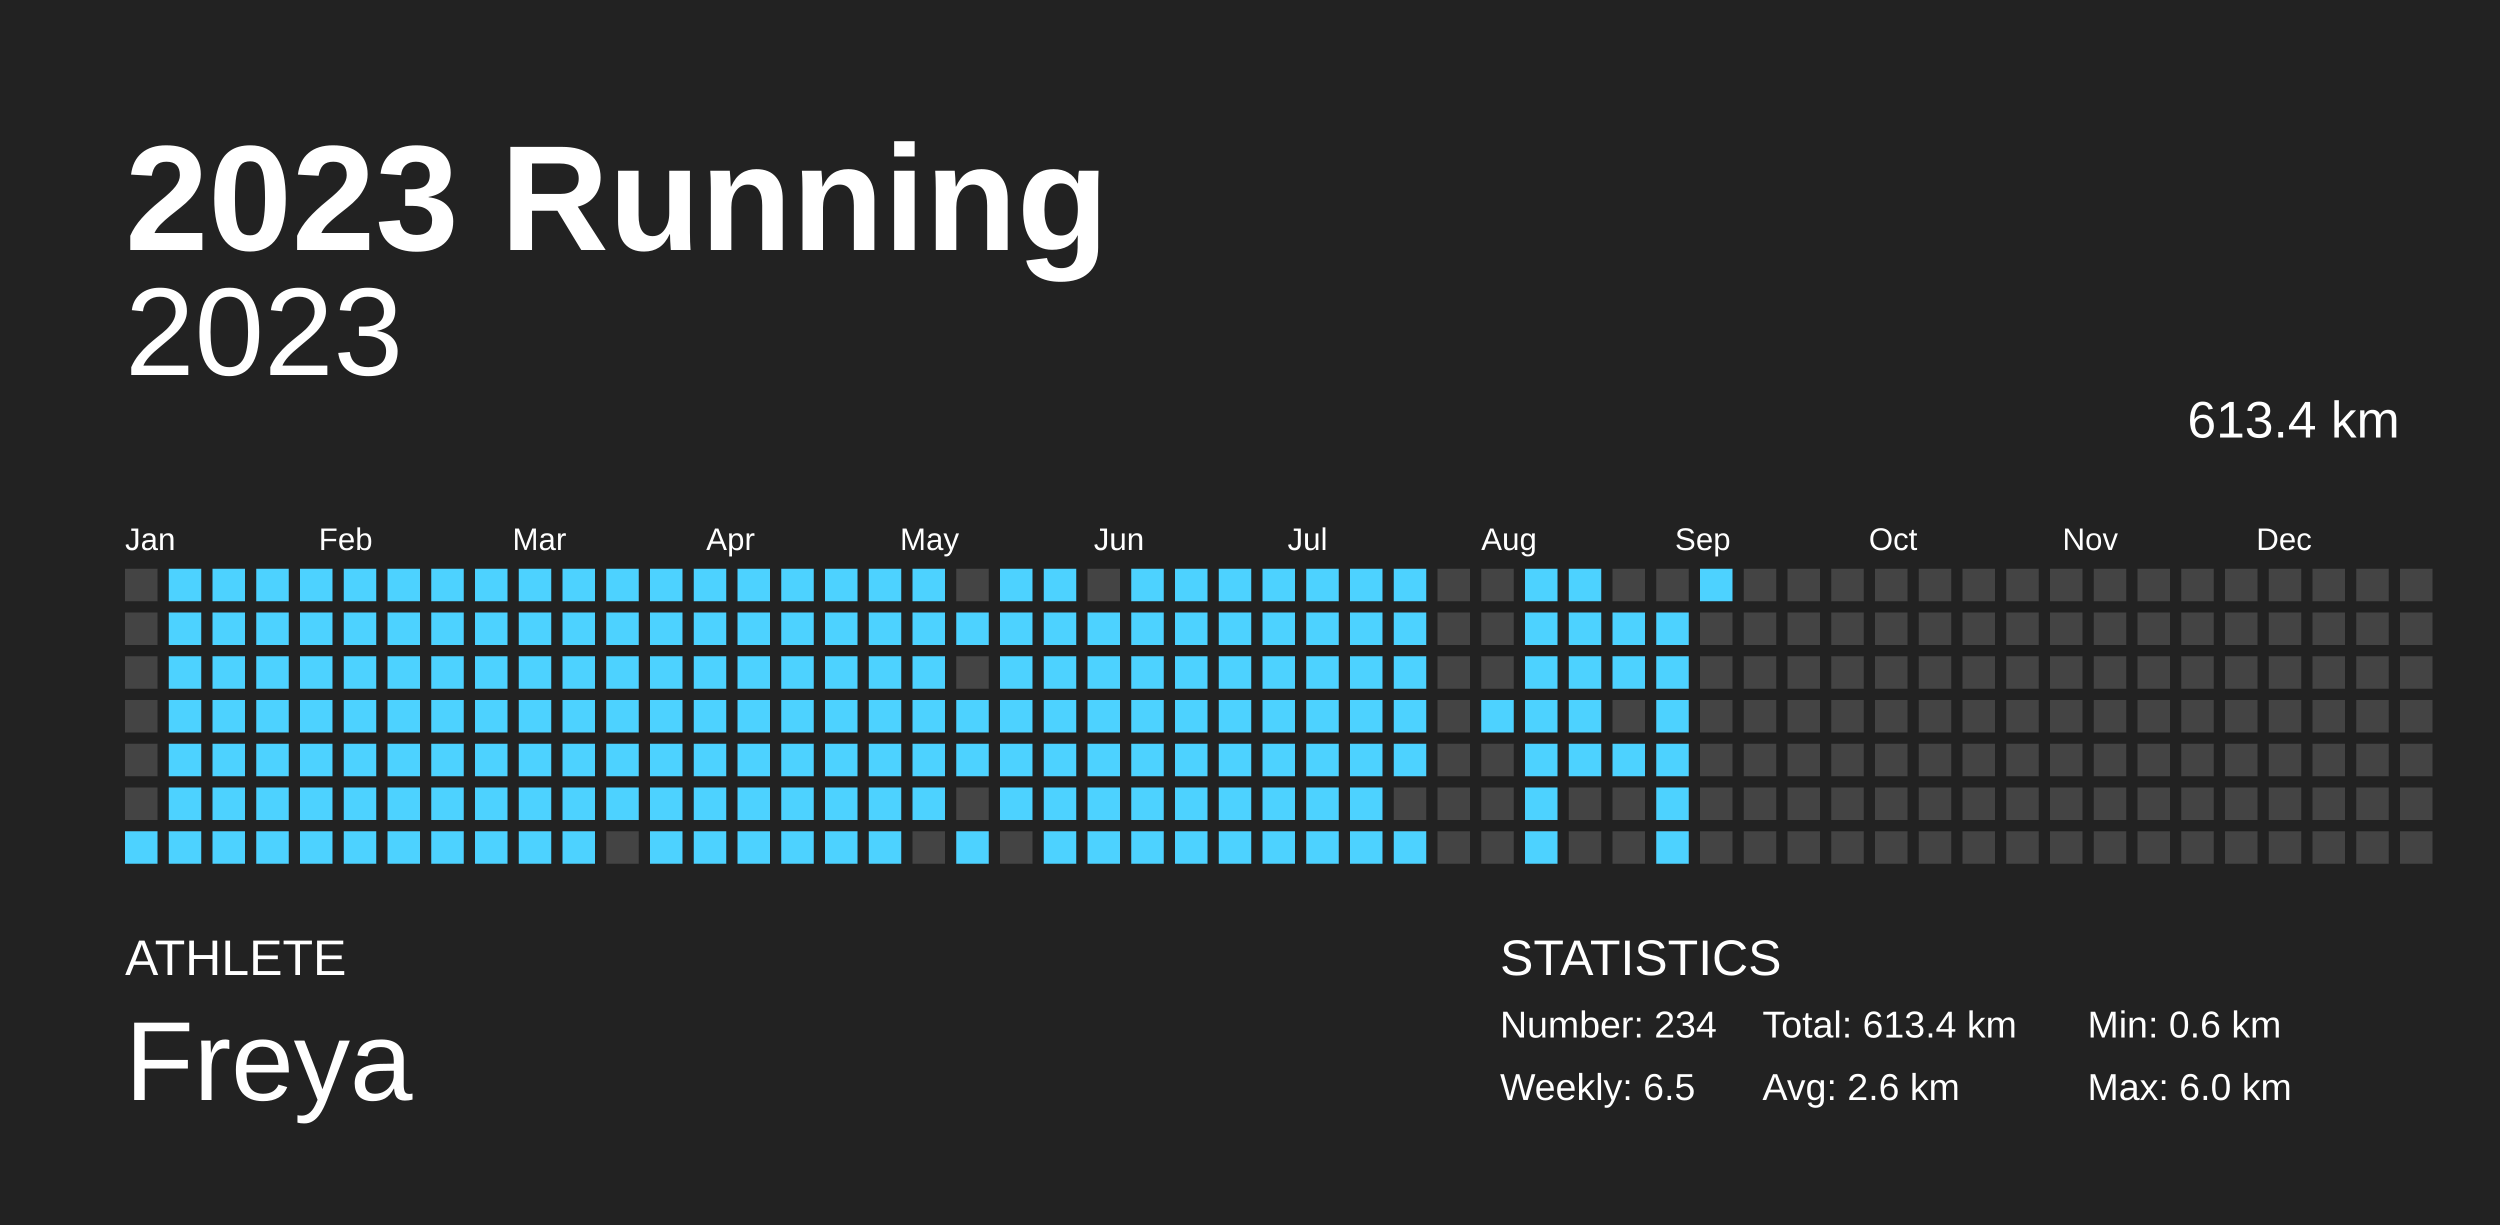
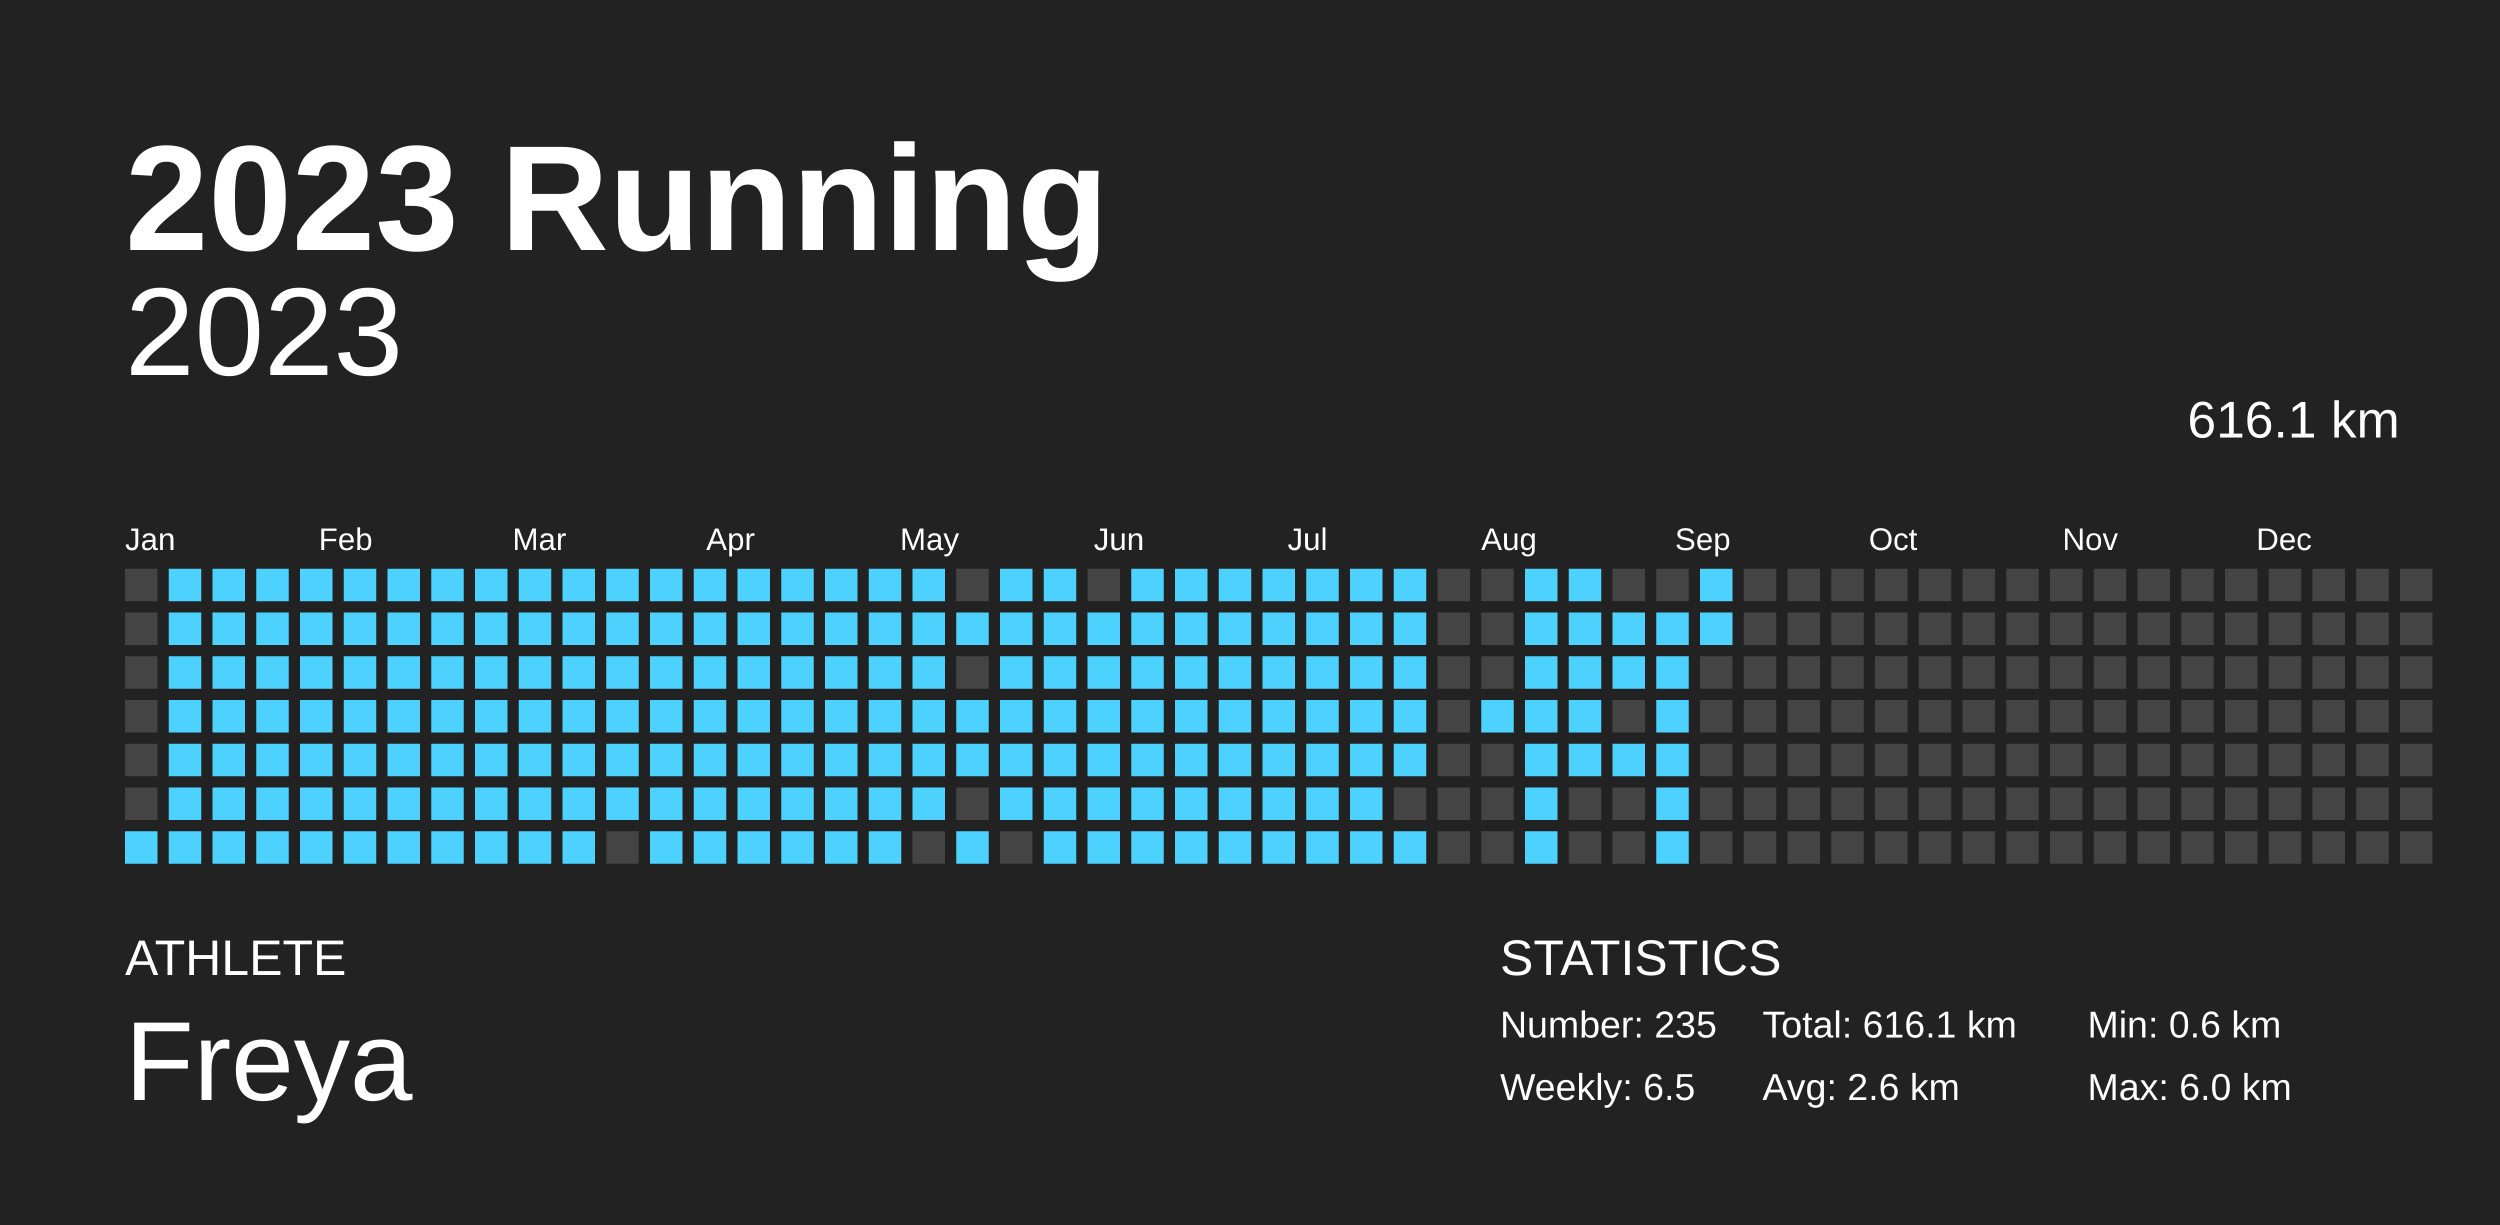
<svg xmlns="http://www.w3.org/2000/svg" baseProfile="full" height="98mm" version="1.1" viewBox="0,0,200,98" width="200mm">
  <defs />
  <rect fill="#222222" height="98" width="200" x="0" y="0" />
  <text fill="#FFFFFF" style="font-size:12px; font-family:Arial; font-weight:bold;" x="10" y="20">2023 Running</text>
  <text fill="#FFFFFF" style="font-size:4px; font-family:Arial" x="10" y="78">ATHLETE</text>
  <text fill="#FFFFFF" style="font-size:9px; font-family:Arial" x="10" y="88">Freya</text>
  <text fill="#FFFFFF" style="font-size:4px; font-family:Arial" x="120" y="78">STATISTICS</text>
-   <text fill="#FFFFFF" style="font-size:3px; font-family:Arial" x="120" y="83">Number: 234</text>
+   <text fill="#FFFFFF" style="font-size:3px; font-family:Arial" x="120" y="83">Number: 235</text>
  <text fill="#FFFFFF" style="font-size:3px; font-family:Arial" x="120" y="88">Weekly: 6.5</text>
-   <text fill="#FFFFFF" style="font-size:3px; font-family:Arial" x="141" y="83">Total: 613.4 km</text>
+   <text fill="#FFFFFF" style="font-size:3px; font-family:Arial" x="141" y="83">Total: 616.1 km</text>
  <text fill="#FFFFFF" style="font-size:3px; font-family:Arial" x="141" y="88">Avg: 2.6 km</text>
  <text fill="#FFFFFF" style="font-size:3px; font-family:Arial" x="167" y="83">Min: 0.6 km</text>
  <text fill="#FFFFFF" style="font-size:3px; font-family:Arial" x="167" y="88">Max: 6.0 km</text>
  <text alignment-baseline="hanging" fill="#FFFFFF" style="font-size:10.0px; font-family:Arial;" x="10" y="30">2023</text>
-   <text alignment-baseline="hanging" fill="#FFFFFF" style="font-size:4.125px; font-family:Arial;" x="175" y="35">613.4 km</text>
+   <text alignment-baseline="hanging" fill="#FFFFFF" style="font-size:4.125px; font-family:Arial;" x="175" y="35">616.1 km</text>
  <text fill="#FFFFFF" style="font-size:2.5px; font-family:Arial" x="10.0" y="44">Jan</text>
  <text fill="#FFFFFF" style="font-size:2.5px; font-family:Arial" x="25.5" y="44">Feb</text>
  <text fill="#FFFFFF" style="font-size:2.5px; font-family:Arial" x="41.0" y="44">Mar</text>
  <text fill="#FFFFFF" style="font-size:2.5px; font-family:Arial" x="56.5" y="44">Apr</text>
  <text fill="#FFFFFF" style="font-size:2.5px; font-family:Arial" x="72.0" y="44">May</text>
  <text fill="#FFFFFF" style="font-size:2.5px; font-family:Arial" x="87.5" y="44">Jun</text>
  <text fill="#FFFFFF" style="font-size:2.5px; font-family:Arial" x="103.0" y="44">Jul</text>
  <text fill="#FFFFFF" style="font-size:2.5px; font-family:Arial" x="118.5" y="44">Aug</text>
  <text fill="#FFFFFF" style="font-size:2.5px; font-family:Arial" x="134.0" y="44">Sep</text>
  <text fill="#FFFFFF" style="font-size:2.5px; font-family:Arial" x="149.5" y="44">Oct</text>
  <text fill="#FFFFFF" style="font-size:2.5px; font-family:Arial" x="165.0" y="44">Nov</text>
  <text fill="#FFFFFF" style="font-size:2.5px; font-family:Arial" x="180.5" y="44">Dec</text>
  <rect fill="#444444" height="2.6" width="2.6" x="10.0" y="45.5" />
  <rect fill="#444444" height="2.6" width="2.6" x="10.0" y="49.0" />
  <rect fill="#444444" height="2.6" width="2.6" x="10.0" y="52.5" />
  <rect fill="#444444" height="2.6" width="2.6" x="10.0" y="56.0" />
  <rect fill="#444444" height="2.6" width="2.6" x="10.0" y="59.5" />
  <rect fill="#444444" height="2.6" width="2.6" x="10.0" y="63.0" />
  <rect fill="#4dd2ff" height="2.6" width="2.6" x="10.0" y="66.5" />
  <rect fill="#4dd2ff" height="2.6" width="2.6" x="13.5" y="45.5" />
  <rect fill="#4dd2ff" height="2.6" width="2.6" x="13.5" y="49.0" />
  <rect fill="#4dd2ff" height="2.6" width="2.6" x="13.5" y="52.5" />
  <rect fill="#4dd2ff" height="2.6" width="2.6" x="13.5" y="56.0" />
  <rect fill="#4dd2ff" height="2.6" width="2.6" x="13.5" y="59.5" />
  <rect fill="#4dd2ff" height="2.6" width="2.6" x="13.5" y="63.0" />
  <rect fill="#4dd2ff" height="2.6" width="2.6" x="13.5" y="66.5" />
  <rect fill="#4dd2ff" height="2.6" width="2.6" x="17.0" y="45.5" />
  <rect fill="#4dd2ff" height="2.6" width="2.6" x="17.0" y="49.0" />
  <rect fill="#4dd2ff" height="2.6" width="2.6" x="17.0" y="52.5" />
  <rect fill="#4dd2ff" height="2.6" width="2.6" x="17.0" y="56.0" />
  <rect fill="#4dd2ff" height="2.6" width="2.6" x="17.0" y="59.5" />
  <rect fill="#4dd2ff" height="2.6" width="2.6" x="17.0" y="63.0" />
  <rect fill="#4dd2ff" height="2.6" width="2.6" x="17.0" y="66.5" />
  <rect fill="#4dd2ff" height="2.6" width="2.6" x="20.5" y="45.5" />
  <rect fill="#4dd2ff" height="2.6" width="2.6" x="20.5" y="49.0" />
  <rect fill="#4dd2ff" height="2.6" width="2.6" x="20.5" y="52.5" />
  <rect fill="#4dd2ff" height="2.6" width="2.6" x="20.5" y="56.0" />
  <rect fill="#4dd2ff" height="2.6" width="2.6" x="20.5" y="59.5" />
  <rect fill="#4dd2ff" height="2.6" width="2.6" x="20.5" y="63.0" />
  <rect fill="#4dd2ff" height="2.6" width="2.6" x="20.5" y="66.5" />
  <rect fill="#4dd2ff" height="2.6" width="2.6" x="24.0" y="45.5" />
  <rect fill="#4dd2ff" height="2.6" width="2.6" x="24.0" y="49.0" />
  <rect fill="#4dd2ff" height="2.6" width="2.6" x="24.0" y="52.5" />
  <rect fill="#4dd2ff" height="2.6" width="2.6" x="24.0" y="56.0" />
  <rect fill="#4dd2ff" height="2.6" width="2.6" x="24.0" y="59.5" />
  <rect fill="#4dd2ff" height="2.6" width="2.6" x="24.0" y="63.0" />
  <rect fill="#4dd2ff" height="2.6" width="2.6" x="24.0" y="66.5" />
  <rect fill="#4dd2ff" height="2.6" width="2.6" x="27.5" y="45.5" />
  <rect fill="#4dd2ff" height="2.6" width="2.6" x="27.5" y="49.0" />
  <rect fill="#4dd2ff" height="2.6" width="2.6" x="27.5" y="52.5" />
  <rect fill="#4dd2ff" height="2.6" width="2.6" x="27.5" y="56.0" />
  <rect fill="#4dd2ff" height="2.6" width="2.6" x="27.5" y="59.5" />
  <rect fill="#4dd2ff" height="2.6" width="2.6" x="27.5" y="63.0" />
  <rect fill="#4dd2ff" height="2.6" width="2.6" x="27.5" y="66.5" />
  <rect fill="#4dd2ff" height="2.6" width="2.6" x="31.0" y="45.5" />
  <rect fill="#4dd2ff" height="2.6" width="2.6" x="31.0" y="49.0" />
  <rect fill="#4dd2ff" height="2.6" width="2.6" x="31.0" y="52.5" />
  <rect fill="#4dd2ff" height="2.6" width="2.6" x="31.0" y="56.0" />
  <rect fill="#4dd2ff" height="2.6" width="2.6" x="31.0" y="59.5" />
  <rect fill="#4dd2ff" height="2.6" width="2.6" x="31.0" y="63.0" />
  <rect fill="#4dd2ff" height="2.6" width="2.6" x="31.0" y="66.5" />
  <rect fill="#4dd2ff" height="2.6" width="2.6" x="34.5" y="45.5" />
  <rect fill="#4dd2ff" height="2.6" width="2.6" x="34.5" y="49.0" />
  <rect fill="#4dd2ff" height="2.6" width="2.6" x="34.5" y="52.5" />
  <rect fill="#4dd2ff" height="2.6" width="2.6" x="34.5" y="56.0" />
  <rect fill="#4dd2ff" height="2.6" width="2.6" x="34.5" y="59.5" />
  <rect fill="#4dd2ff" height="2.6" width="2.6" x="34.5" y="63.0" />
  <rect fill="#4dd2ff" height="2.6" width="2.6" x="34.5" y="66.5" />
  <rect fill="#4dd2ff" height="2.6" width="2.6" x="38.0" y="45.5" />
  <rect fill="#4dd2ff" height="2.6" width="2.6" x="38.0" y="49.0" />
  <rect fill="#4dd2ff" height="2.6" width="2.6" x="38.0" y="52.5" />
  <rect fill="#4dd2ff" height="2.6" width="2.6" x="38.0" y="56.0" />
  <rect fill="#4dd2ff" height="2.6" width="2.6" x="38.0" y="59.5" />
  <rect fill="#4dd2ff" height="2.6" width="2.6" x="38.0" y="63.0" />
  <rect fill="#4dd2ff" height="2.6" width="2.6" x="38.0" y="66.5" />
  <rect fill="#4dd2ff" height="2.6" width="2.6" x="41.5" y="45.5" />
  <rect fill="#4dd2ff" height="2.6" width="2.6" x="41.5" y="49.0" />
  <rect fill="#4dd2ff" height="2.6" width="2.6" x="41.5" y="52.5" />
  <rect fill="#4dd2ff" height="2.6" width="2.6" x="41.5" y="56.0" />
  <rect fill="#4dd2ff" height="2.6" width="2.6" x="41.5" y="59.5" />
  <rect fill="#4dd2ff" height="2.6" width="2.6" x="41.5" y="63.0" />
  <rect fill="#4dd2ff" height="2.6" width="2.6" x="41.5" y="66.5" />
  <rect fill="#4dd2ff" height="2.6" width="2.6" x="45.0" y="45.5" />
  <rect fill="#4dd2ff" height="2.6" width="2.6" x="45.0" y="49.0" />
  <rect fill="#4dd2ff" height="2.6" width="2.6" x="45.0" y="52.5" />
  <rect fill="#4dd2ff" height="2.6" width="2.6" x="45.0" y="56.0" />
  <rect fill="#4dd2ff" height="2.6" width="2.6" x="45.0" y="59.5" />
  <rect fill="#4dd2ff" height="2.6" width="2.6" x="45.0" y="63.0" />
  <rect fill="#4dd2ff" height="2.6" width="2.6" x="45.0" y="66.5" />
  <rect fill="#4dd2ff" height="2.6" width="2.6" x="48.5" y="45.5" />
  <rect fill="#4dd2ff" height="2.6" width="2.6" x="48.5" y="49.0" />
  <rect fill="#4dd2ff" height="2.6" width="2.6" x="48.5" y="52.5" />
  <rect fill="#4dd2ff" height="2.6" width="2.6" x="48.5" y="56.0" />
  <rect fill="#4dd2ff" height="2.6" width="2.6" x="48.5" y="59.5" />
  <rect fill="#4dd2ff" height="2.6" width="2.6" x="48.5" y="63.0" />
  <rect fill="#444444" height="2.6" width="2.6" x="48.5" y="66.5" />
  <rect fill="#4dd2ff" height="2.6" width="2.6" x="52.0" y="45.5" />
  <rect fill="#4dd2ff" height="2.6" width="2.6" x="52.0" y="49.0" />
  <rect fill="#4dd2ff" height="2.6" width="2.6" x="52.0" y="52.5" />
  <rect fill="#4dd2ff" height="2.6" width="2.6" x="52.0" y="56.0" />
  <rect fill="#4dd2ff" height="2.6" width="2.6" x="52.0" y="59.5" />
  <rect fill="#4dd2ff" height="2.6" width="2.6" x="52.0" y="63.0" />
  <rect fill="#4dd2ff" height="2.6" width="2.6" x="52.0" y="66.5" />
  <rect fill="#4dd2ff" height="2.6" width="2.6" x="55.5" y="45.5" />
  <rect fill="#4dd2ff" height="2.6" width="2.6" x="55.5" y="49.0" />
  <rect fill="#4dd2ff" height="2.6" width="2.6" x="55.5" y="52.5" />
  <rect fill="#4dd2ff" height="2.6" width="2.6" x="55.5" y="56.0" />
  <rect fill="#4dd2ff" height="2.6" width="2.6" x="55.5" y="59.5" />
  <rect fill="#4dd2ff" height="2.6" width="2.6" x="55.5" y="63.0" />
  <rect fill="#4dd2ff" height="2.6" width="2.6" x="55.5" y="66.5" />
  <rect fill="#4dd2ff" height="2.6" width="2.6" x="59.0" y="45.5" />
  <rect fill="#4dd2ff" height="2.6" width="2.6" x="59.0" y="49.0" />
  <rect fill="#4dd2ff" height="2.6" width="2.6" x="59.0" y="52.5" />
  <rect fill="#4dd2ff" height="2.6" width="2.6" x="59.0" y="56.0" />
  <rect fill="#4dd2ff" height="2.6" width="2.6" x="59.0" y="59.5" />
  <rect fill="#4dd2ff" height="2.6" width="2.6" x="59.0" y="63.0" />
  <rect fill="#4dd2ff" height="2.6" width="2.6" x="59.0" y="66.5" />
  <rect fill="#4dd2ff" height="2.6" width="2.6" x="62.5" y="45.5" />
  <rect fill="#4dd2ff" height="2.6" width="2.6" x="62.5" y="49.0" />
  <rect fill="#4dd2ff" height="2.6" width="2.6" x="62.5" y="52.5" />
  <rect fill="#4dd2ff" height="2.6" width="2.6" x="62.5" y="56.0" />
  <rect fill="#4dd2ff" height="2.6" width="2.6" x="62.5" y="59.5" />
  <rect fill="#4dd2ff" height="2.6" width="2.6" x="62.5" y="63.0" />
  <rect fill="#4dd2ff" height="2.6" width="2.6" x="62.5" y="66.5" />
  <rect fill="#4dd2ff" height="2.6" width="2.6" x="66.0" y="45.5" />
  <rect fill="#4dd2ff" height="2.6" width="2.6" x="66.0" y="49.0" />
  <rect fill="#4dd2ff" height="2.6" width="2.6" x="66.0" y="52.5" />
  <rect fill="#4dd2ff" height="2.6" width="2.6" x="66.0" y="56.0" />
  <rect fill="#4dd2ff" height="2.6" width="2.6" x="66.0" y="59.5" />
  <rect fill="#4dd2ff" height="2.6" width="2.6" x="66.0" y="63.0" />
  <rect fill="#4dd2ff" height="2.6" width="2.6" x="66.0" y="66.5" />
  <rect fill="#4dd2ff" height="2.6" width="2.6" x="69.5" y="45.5" />
  <rect fill="#4dd2ff" height="2.6" width="2.6" x="69.5" y="49.0" />
  <rect fill="#4dd2ff" height="2.6" width="2.6" x="69.5" y="52.5" />
  <rect fill="#4dd2ff" height="2.6" width="2.6" x="69.5" y="56.0" />
  <rect fill="#4dd2ff" height="2.6" width="2.6" x="69.5" y="59.5" />
  <rect fill="#4dd2ff" height="2.6" width="2.6" x="69.5" y="63.0" />
  <rect fill="#4dd2ff" height="2.6" width="2.6" x="69.5" y="66.5" />
  <rect fill="#4dd2ff" height="2.6" width="2.6" x="73.0" y="45.5" />
  <rect fill="#4dd2ff" height="2.6" width="2.6" x="73.0" y="49.0" />
  <rect fill="#4dd2ff" height="2.6" width="2.6" x="73.0" y="52.5" />
  <rect fill="#4dd2ff" height="2.6" width="2.6" x="73.0" y="56.0" />
  <rect fill="#4dd2ff" height="2.6" width="2.6" x="73.0" y="59.5" />
  <rect fill="#4dd2ff" height="2.6" width="2.6" x="73.0" y="63.0" />
  <rect fill="#444444" height="2.6" width="2.6" x="73.0" y="66.5" />
  <rect fill="#444444" height="2.6" width="2.6" x="76.5" y="45.5" />
  <rect fill="#4dd2ff" height="2.6" width="2.6" x="76.5" y="49.0" />
  <rect fill="#444444" height="2.6" width="2.6" x="76.5" y="52.5" />
  <rect fill="#4dd2ff" height="2.6" width="2.6" x="76.5" y="56.0" />
  <rect fill="#4dd2ff" height="2.6" width="2.6" x="76.5" y="59.5" />
  <rect fill="#444444" height="2.6" width="2.6" x="76.5" y="63.0" />
  <rect fill="#4dd2ff" height="2.6" width="2.6" x="76.5" y="66.5" />
  <rect fill="#4dd2ff" height="2.6" width="2.6" x="80.0" y="45.5" />
  <rect fill="#4dd2ff" height="2.6" width="2.6" x="80.0" y="49.0" />
  <rect fill="#4dd2ff" height="2.6" width="2.6" x="80.0" y="52.5" />
  <rect fill="#4dd2ff" height="2.6" width="2.6" x="80.0" y="56.0" />
  <rect fill="#4dd2ff" height="2.6" width="2.6" x="80.0" y="59.5" />
  <rect fill="#4dd2ff" height="2.6" width="2.6" x="80.0" y="63.0" />
  <rect fill="#444444" height="2.6" width="2.6" x="80.0" y="66.5" />
  <rect fill="#4dd2ff" height="2.6" width="2.6" x="83.5" y="45.5" />
  <rect fill="#4dd2ff" height="2.6" width="2.6" x="83.5" y="49.0" />
  <rect fill="#4dd2ff" height="2.6" width="2.6" x="83.5" y="52.5" />
  <rect fill="#4dd2ff" height="2.6" width="2.6" x="83.5" y="56.0" />
  <rect fill="#4dd2ff" height="2.6" width="2.6" x="83.5" y="59.5" />
  <rect fill="#4dd2ff" height="2.6" width="2.6" x="83.5" y="63.0" />
  <rect fill="#4dd2ff" height="2.6" width="2.6" x="83.5" y="66.5" />
  <rect fill="#444444" height="2.6" width="2.6" x="87.0" y="45.5" />
  <rect fill="#4dd2ff" height="2.6" width="2.6" x="87.0" y="49.0" />
  <rect fill="#4dd2ff" height="2.6" width="2.6" x="87.0" y="52.5" />
  <rect fill="#4dd2ff" height="2.6" width="2.6" x="87.0" y="56.0" />
  <rect fill="#4dd2ff" height="2.6" width="2.6" x="87.0" y="59.5" />
  <rect fill="#4dd2ff" height="2.6" width="2.6" x="87.0" y="63.0" />
  <rect fill="#4dd2ff" height="2.6" width="2.6" x="87.0" y="66.5" />
  <rect fill="#4dd2ff" height="2.6" width="2.6" x="90.5" y="45.5" />
  <rect fill="#4dd2ff" height="2.6" width="2.6" x="90.5" y="49.0" />
  <rect fill="#4dd2ff" height="2.6" width="2.6" x="90.5" y="52.5" />
  <rect fill="#4dd2ff" height="2.6" width="2.6" x="90.5" y="56.0" />
  <rect fill="#4dd2ff" height="2.6" width="2.6" x="90.5" y="59.5" />
  <rect fill="#4dd2ff" height="2.6" width="2.6" x="90.5" y="63.0" />
  <rect fill="#4dd2ff" height="2.6" width="2.6" x="90.5" y="66.5" />
  <rect fill="#4dd2ff" height="2.6" width="2.6" x="94.0" y="45.5" />
  <rect fill="#4dd2ff" height="2.6" width="2.6" x="94.0" y="49.0" />
  <rect fill="#4dd2ff" height="2.6" width="2.6" x="94.0" y="52.5" />
  <rect fill="#4dd2ff" height="2.6" width="2.6" x="94.0" y="56.0" />
  <rect fill="#4dd2ff" height="2.6" width="2.6" x="94.0" y="59.5" />
  <rect fill="#4dd2ff" height="2.6" width="2.6" x="94.0" y="63.0" />
  <rect fill="#4dd2ff" height="2.6" width="2.6" x="94.0" y="66.5" />
  <rect fill="#4dd2ff" height="2.6" width="2.6" x="97.5" y="45.5" />
  <rect fill="#4dd2ff" height="2.6" width="2.6" x="97.5" y="49.0" />
  <rect fill="#4dd2ff" height="2.6" width="2.6" x="97.5" y="52.5" />
  <rect fill="#4dd2ff" height="2.6" width="2.6" x="97.5" y="56.0" />
  <rect fill="#4dd2ff" height="2.6" width="2.6" x="97.5" y="59.5" />
  <rect fill="#4dd2ff" height="2.6" width="2.6" x="97.5" y="63.0" />
  <rect fill="#4dd2ff" height="2.6" width="2.6" x="97.5" y="66.5" />
  <rect fill="#4dd2ff" height="2.6" width="2.6" x="101.0" y="45.5" />
  <rect fill="#4dd2ff" height="2.6" width="2.6" x="101.0" y="49.0" />
  <rect fill="#4dd2ff" height="2.6" width="2.6" x="101.0" y="52.5" />
  <rect fill="#4dd2ff" height="2.6" width="2.6" x="101.0" y="56.0" />
  <rect fill="#4dd2ff" height="2.6" width="2.6" x="101.0" y="59.5" />
  <rect fill="#4dd2ff" height="2.6" width="2.6" x="101.0" y="63.0" />
  <rect fill="#4dd2ff" height="2.6" width="2.6" x="101.0" y="66.5" />
  <rect fill="#4dd2ff" height="2.6" width="2.6" x="104.5" y="45.5" />
  <rect fill="#4dd2ff" height="2.6" width="2.6" x="104.5" y="49.0" />
  <rect fill="#4dd2ff" height="2.6" width="2.6" x="104.5" y="52.5" />
  <rect fill="#4dd2ff" height="2.6" width="2.6" x="104.5" y="56.0" />
  <rect fill="#4dd2ff" height="2.6" width="2.6" x="104.5" y="59.5" />
  <rect fill="#4dd2ff" height="2.6" width="2.6" x="104.5" y="63.0" />
  <rect fill="#4dd2ff" height="2.6" width="2.6" x="104.5" y="66.5" />
  <rect fill="#4dd2ff" height="2.6" width="2.6" x="108.0" y="45.5" />
  <rect fill="#4dd2ff" height="2.6" width="2.6" x="108.0" y="49.0" />
  <rect fill="#4dd2ff" height="2.6" width="2.6" x="108.0" y="52.5" />
  <rect fill="#4dd2ff" height="2.6" width="2.6" x="108.0" y="56.0" />
  <rect fill="#4dd2ff" height="2.6" width="2.6" x="108.0" y="59.5" />
  <rect fill="#4dd2ff" height="2.6" width="2.6" x="108.0" y="63.0" />
  <rect fill="#4dd2ff" height="2.6" width="2.6" x="108.0" y="66.5" />
  <rect fill="#4dd2ff" height="2.6" width="2.6" x="111.5" y="45.5" />
  <rect fill="#4dd2ff" height="2.6" width="2.6" x="111.5" y="49.0" />
  <rect fill="#4dd2ff" height="2.6" width="2.6" x="111.5" y="52.5" />
  <rect fill="#4dd2ff" height="2.6" width="2.6" x="111.5" y="56.0" />
  <rect fill="#4dd2ff" height="2.6" width="2.6" x="111.5" y="59.5" />
  <rect fill="#444444" height="2.6" width="2.6" x="111.5" y="63.0" />
  <rect fill="#4dd2ff" height="2.6" width="2.6" x="111.5" y="66.5" />
  <rect fill="#444444" height="2.6" width="2.6" x="115.0" y="45.5" />
  <rect fill="#444444" height="2.6" width="2.6" x="115.0" y="49.0" />
  <rect fill="#444444" height="2.6" width="2.6" x="115.0" y="52.5" />
  <rect fill="#444444" height="2.6" width="2.6" x="115.0" y="56.0" />
  <rect fill="#444444" height="2.6" width="2.6" x="115.0" y="59.5" />
  <rect fill="#444444" height="2.6" width="2.6" x="115.0" y="63.0" />
  <rect fill="#444444" height="2.6" width="2.6" x="115.0" y="66.5" />
  <rect fill="#444444" height="2.6" width="2.6" x="118.5" y="45.5" />
  <rect fill="#444444" height="2.6" width="2.6" x="118.5" y="49.0" />
  <rect fill="#444444" height="2.6" width="2.6" x="118.5" y="52.5" />
  <rect fill="#4dd2ff" height="2.6" width="2.6" x="118.5" y="56.0" />
  <rect fill="#444444" height="2.6" width="2.6" x="118.5" y="59.5" />
  <rect fill="#444444" height="2.6" width="2.6" x="118.5" y="63.0" />
  <rect fill="#444444" height="2.6" width="2.6" x="118.5" y="66.5" />
  <rect fill="#4dd2ff" height="2.6" width="2.6" x="122.0" y="45.5" />
  <rect fill="#4dd2ff" height="2.6" width="2.6" x="122.0" y="49.0" />
  <rect fill="#4dd2ff" height="2.6" width="2.6" x="122.0" y="52.5" />
  <rect fill="#4dd2ff" height="2.6" width="2.6" x="122.0" y="56.0" />
  <rect fill="#4dd2ff" height="2.6" width="2.6" x="122.0" y="59.5" />
  <rect fill="#4dd2ff" height="2.6" width="2.6" x="122.0" y="63.0" />
  <rect fill="#4dd2ff" height="2.6" width="2.6" x="122.0" y="66.5" />
  <rect fill="#4dd2ff" height="2.6" width="2.6" x="125.5" y="45.5" />
  <rect fill="#4dd2ff" height="2.6" width="2.6" x="125.5" y="49.0" />
  <rect fill="#4dd2ff" height="2.6" width="2.6" x="125.5" y="52.5" />
  <rect fill="#4dd2ff" height="2.6" width="2.6" x="125.5" y="56.0" />
  <rect fill="#4dd2ff" height="2.6" width="2.6" x="125.5" y="59.5" />
  <rect fill="#444444" height="2.6" width="2.6" x="125.5" y="63.0" />
  <rect fill="#444444" height="2.6" width="2.6" x="125.5" y="66.5" />
  <rect fill="#444444" height="2.6" width="2.6" x="129.0" y="45.5" />
  <rect fill="#4dd2ff" height="2.6" width="2.6" x="129.0" y="49.0" />
  <rect fill="#4dd2ff" height="2.6" width="2.6" x="129.0" y="52.5" />
  <rect fill="#444444" height="2.6" width="2.6" x="129.0" y="56.0" />
  <rect fill="#4dd2ff" height="2.6" width="2.6" x="129.0" y="59.5" />
  <rect fill="#444444" height="2.6" width="2.6" x="129.0" y="63.0" />
  <rect fill="#444444" height="2.6" width="2.6" x="129.0" y="66.5" />
  <rect fill="#444444" height="2.6" width="2.6" x="132.5" y="45.5" />
  <rect fill="#4dd2ff" height="2.6" width="2.6" x="132.5" y="49.0" />
  <rect fill="#4dd2ff" height="2.6" width="2.6" x="132.5" y="52.5" />
  <rect fill="#4dd2ff" height="2.6" width="2.6" x="132.5" y="56.0" />
  <rect fill="#4dd2ff" height="2.6" width="2.6" x="132.5" y="59.5" />
  <rect fill="#4dd2ff" height="2.6" width="2.6" x="132.5" y="63.0" />
  <rect fill="#4dd2ff" height="2.6" width="2.6" x="132.5" y="66.5" />
  <rect fill="#4dd2ff" height="2.6" width="2.6" x="136.0" y="45.5" />
-   <rect fill="#444444" height="2.6" width="2.6" x="136.0" y="49.0" />
+   <rect fill="#4dd2ff" height="2.6" width="2.6" x="136.0" y="49.0" />
  <rect fill="#444444" height="2.6" width="2.6" x="136.0" y="52.5" />
  <rect fill="#444444" height="2.6" width="2.6" x="136.0" y="56.0" />
  <rect fill="#444444" height="2.6" width="2.6" x="136.0" y="59.5" />
  <rect fill="#444444" height="2.6" width="2.6" x="136.0" y="63.0" />
  <rect fill="#444444" height="2.6" width="2.6" x="136.0" y="66.5" />
  <rect fill="#444444" height="2.6" width="2.6" x="139.5" y="45.5" />
  <rect fill="#444444" height="2.6" width="2.6" x="139.5" y="49.0" />
  <rect fill="#444444" height="2.6" width="2.6" x="139.5" y="52.5" />
  <rect fill="#444444" height="2.6" width="2.6" x="139.5" y="56.0" />
  <rect fill="#444444" height="2.6" width="2.6" x="139.5" y="59.5" />
  <rect fill="#444444" height="2.6" width="2.6" x="139.5" y="63.0" />
  <rect fill="#444444" height="2.6" width="2.6" x="139.5" y="66.5" />
  <rect fill="#444444" height="2.6" width="2.6" x="143.0" y="45.5" />
  <rect fill="#444444" height="2.6" width="2.6" x="143.0" y="49.0" />
  <rect fill="#444444" height="2.6" width="2.6" x="143.0" y="52.5" />
  <rect fill="#444444" height="2.6" width="2.6" x="143.0" y="56.0" />
  <rect fill="#444444" height="2.6" width="2.6" x="143.0" y="59.5" />
  <rect fill="#444444" height="2.6" width="2.6" x="143.0" y="63.0" />
  <rect fill="#444444" height="2.6" width="2.6" x="143.0" y="66.5" />
  <rect fill="#444444" height="2.6" width="2.6" x="146.5" y="45.5" />
  <rect fill="#444444" height="2.6" width="2.6" x="146.5" y="49.0" />
  <rect fill="#444444" height="2.6" width="2.6" x="146.5" y="52.5" />
  <rect fill="#444444" height="2.6" width="2.6" x="146.5" y="56.0" />
  <rect fill="#444444" height="2.6" width="2.6" x="146.5" y="59.5" />
  <rect fill="#444444" height="2.6" width="2.6" x="146.5" y="63.0" />
  <rect fill="#444444" height="2.6" width="2.6" x="146.5" y="66.5" />
  <rect fill="#444444" height="2.6" width="2.6" x="150.0" y="45.5" />
  <rect fill="#444444" height="2.6" width="2.6" x="150.0" y="49.0" />
  <rect fill="#444444" height="2.6" width="2.6" x="150.0" y="52.5" />
  <rect fill="#444444" height="2.6" width="2.6" x="150.0" y="56.0" />
  <rect fill="#444444" height="2.6" width="2.6" x="150.0" y="59.5" />
  <rect fill="#444444" height="2.6" width="2.6" x="150.0" y="63.0" />
  <rect fill="#444444" height="2.6" width="2.6" x="150.0" y="66.5" />
  <rect fill="#444444" height="2.6" width="2.6" x="153.5" y="45.5" />
  <rect fill="#444444" height="2.6" width="2.6" x="153.5" y="49.0" />
  <rect fill="#444444" height="2.6" width="2.6" x="153.5" y="52.5" />
  <rect fill="#444444" height="2.6" width="2.6" x="153.5" y="56.0" />
  <rect fill="#444444" height="2.6" width="2.6" x="153.5" y="59.5" />
  <rect fill="#444444" height="2.6" width="2.6" x="153.5" y="63.0" />
  <rect fill="#444444" height="2.6" width="2.6" x="153.5" y="66.5" />
  <rect fill="#444444" height="2.6" width="2.6" x="157.0" y="45.5" />
  <rect fill="#444444" height="2.6" width="2.6" x="157.0" y="49.0" />
  <rect fill="#444444" height="2.6" width="2.6" x="157.0" y="52.5" />
  <rect fill="#444444" height="2.6" width="2.6" x="157.0" y="56.0" />
  <rect fill="#444444" height="2.6" width="2.6" x="157.0" y="59.5" />
  <rect fill="#444444" height="2.6" width="2.6" x="157.0" y="63.0" />
  <rect fill="#444444" height="2.6" width="2.6" x="157.0" y="66.5" />
  <rect fill="#444444" height="2.6" width="2.6" x="160.5" y="45.5" />
  <rect fill="#444444" height="2.6" width="2.6" x="160.5" y="49.0" />
  <rect fill="#444444" height="2.6" width="2.6" x="160.5" y="52.5" />
  <rect fill="#444444" height="2.6" width="2.6" x="160.5" y="56.0" />
  <rect fill="#444444" height="2.6" width="2.6" x="160.5" y="59.5" />
  <rect fill="#444444" height="2.6" width="2.6" x="160.5" y="63.0" />
  <rect fill="#444444" height="2.6" width="2.6" x="160.5" y="66.5" />
  <rect fill="#444444" height="2.6" width="2.6" x="164.0" y="45.5" />
  <rect fill="#444444" height="2.6" width="2.6" x="164.0" y="49.0" />
  <rect fill="#444444" height="2.6" width="2.6" x="164.0" y="52.5" />
  <rect fill="#444444" height="2.6" width="2.6" x="164.0" y="56.0" />
  <rect fill="#444444" height="2.6" width="2.6" x="164.0" y="59.5" />
  <rect fill="#444444" height="2.6" width="2.6" x="164.0" y="63.0" />
  <rect fill="#444444" height="2.6" width="2.6" x="164.0" y="66.5" />
  <rect fill="#444444" height="2.6" width="2.6" x="167.5" y="45.5" />
  <rect fill="#444444" height="2.6" width="2.6" x="167.5" y="49.0" />
  <rect fill="#444444" height="2.6" width="2.6" x="167.5" y="52.5" />
  <rect fill="#444444" height="2.6" width="2.6" x="167.5" y="56.0" />
  <rect fill="#444444" height="2.6" width="2.6" x="167.5" y="59.5" />
  <rect fill="#444444" height="2.6" width="2.6" x="167.5" y="63.0" />
  <rect fill="#444444" height="2.6" width="2.6" x="167.5" y="66.5" />
  <rect fill="#444444" height="2.6" width="2.6" x="171.0" y="45.5" />
  <rect fill="#444444" height="2.6" width="2.6" x="171.0" y="49.0" />
  <rect fill="#444444" height="2.6" width="2.6" x="171.0" y="52.5" />
  <rect fill="#444444" height="2.6" width="2.6" x="171.0" y="56.0" />
  <rect fill="#444444" height="2.6" width="2.6" x="171.0" y="59.5" />
  <rect fill="#444444" height="2.6" width="2.6" x="171.0" y="63.0" />
  <rect fill="#444444" height="2.6" width="2.6" x="171.0" y="66.5" />
  <rect fill="#444444" height="2.6" width="2.6" x="174.5" y="45.5" />
  <rect fill="#444444" height="2.6" width="2.6" x="174.5" y="49.0" />
  <rect fill="#444444" height="2.6" width="2.6" x="174.5" y="52.5" />
  <rect fill="#444444" height="2.6" width="2.6" x="174.5" y="56.0" />
  <rect fill="#444444" height="2.6" width="2.6" x="174.5" y="59.5" />
  <rect fill="#444444" height="2.6" width="2.6" x="174.5" y="63.0" />
  <rect fill="#444444" height="2.6" width="2.6" x="174.5" y="66.5" />
  <rect fill="#444444" height="2.6" width="2.6" x="178.0" y="45.5" />
  <rect fill="#444444" height="2.6" width="2.6" x="178.0" y="49.0" />
  <rect fill="#444444" height="2.6" width="2.6" x="178.0" y="52.5" />
  <rect fill="#444444" height="2.6" width="2.6" x="178.0" y="56.0" />
  <rect fill="#444444" height="2.6" width="2.6" x="178.0" y="59.5" />
  <rect fill="#444444" height="2.6" width="2.6" x="178.0" y="63.0" />
  <rect fill="#444444" height="2.6" width="2.6" x="178.0" y="66.5" />
  <rect fill="#444444" height="2.6" width="2.6" x="181.5" y="45.5" />
  <rect fill="#444444" height="2.6" width="2.6" x="181.5" y="49.0" />
  <rect fill="#444444" height="2.6" width="2.6" x="181.5" y="52.5" />
  <rect fill="#444444" height="2.6" width="2.6" x="181.5" y="56.0" />
  <rect fill="#444444" height="2.6" width="2.6" x="181.5" y="59.5" />
  <rect fill="#444444" height="2.6" width="2.6" x="181.5" y="63.0" />
  <rect fill="#444444" height="2.6" width="2.6" x="181.5" y="66.5" />
  <rect fill="#444444" height="2.6" width="2.6" x="185.0" y="45.5" />
  <rect fill="#444444" height="2.6" width="2.6" x="185.0" y="49.0" />
  <rect fill="#444444" height="2.6" width="2.6" x="185.0" y="52.5" />
  <rect fill="#444444" height="2.6" width="2.6" x="185.0" y="56.0" />
  <rect fill="#444444" height="2.6" width="2.6" x="185.0" y="59.5" />
  <rect fill="#444444" height="2.6" width="2.6" x="185.0" y="63.0" />
  <rect fill="#444444" height="2.6" width="2.6" x="185.0" y="66.5" />
  <rect fill="#444444" height="2.6" width="2.6" x="188.5" y="45.5" />
  <rect fill="#444444" height="2.6" width="2.6" x="188.5" y="49.0" />
  <rect fill="#444444" height="2.6" width="2.6" x="188.5" y="52.5" />
  <rect fill="#444444" height="2.6" width="2.6" x="188.5" y="56.0" />
  <rect fill="#444444" height="2.6" width="2.6" x="188.5" y="59.5" />
  <rect fill="#444444" height="2.6" width="2.6" x="188.5" y="63.0" />
  <rect fill="#444444" height="2.6" width="2.6" x="188.5" y="66.5" />
  <rect fill="#444444" height="2.6" width="2.6" x="192.0" y="45.5" />
  <rect fill="#444444" height="2.6" width="2.6" x="192.0" y="49.0" />
  <rect fill="#444444" height="2.6" width="2.6" x="192.0" y="52.5" />
  <rect fill="#444444" height="2.6" width="2.6" x="192.0" y="56.0" />
  <rect fill="#444444" height="2.6" width="2.6" x="192.0" y="59.5" />
  <rect fill="#444444" height="2.6" width="2.6" x="192.0" y="63.0" />
  <rect fill="#444444" height="2.6" width="2.6" x="192.0" y="66.5" />
</svg>
